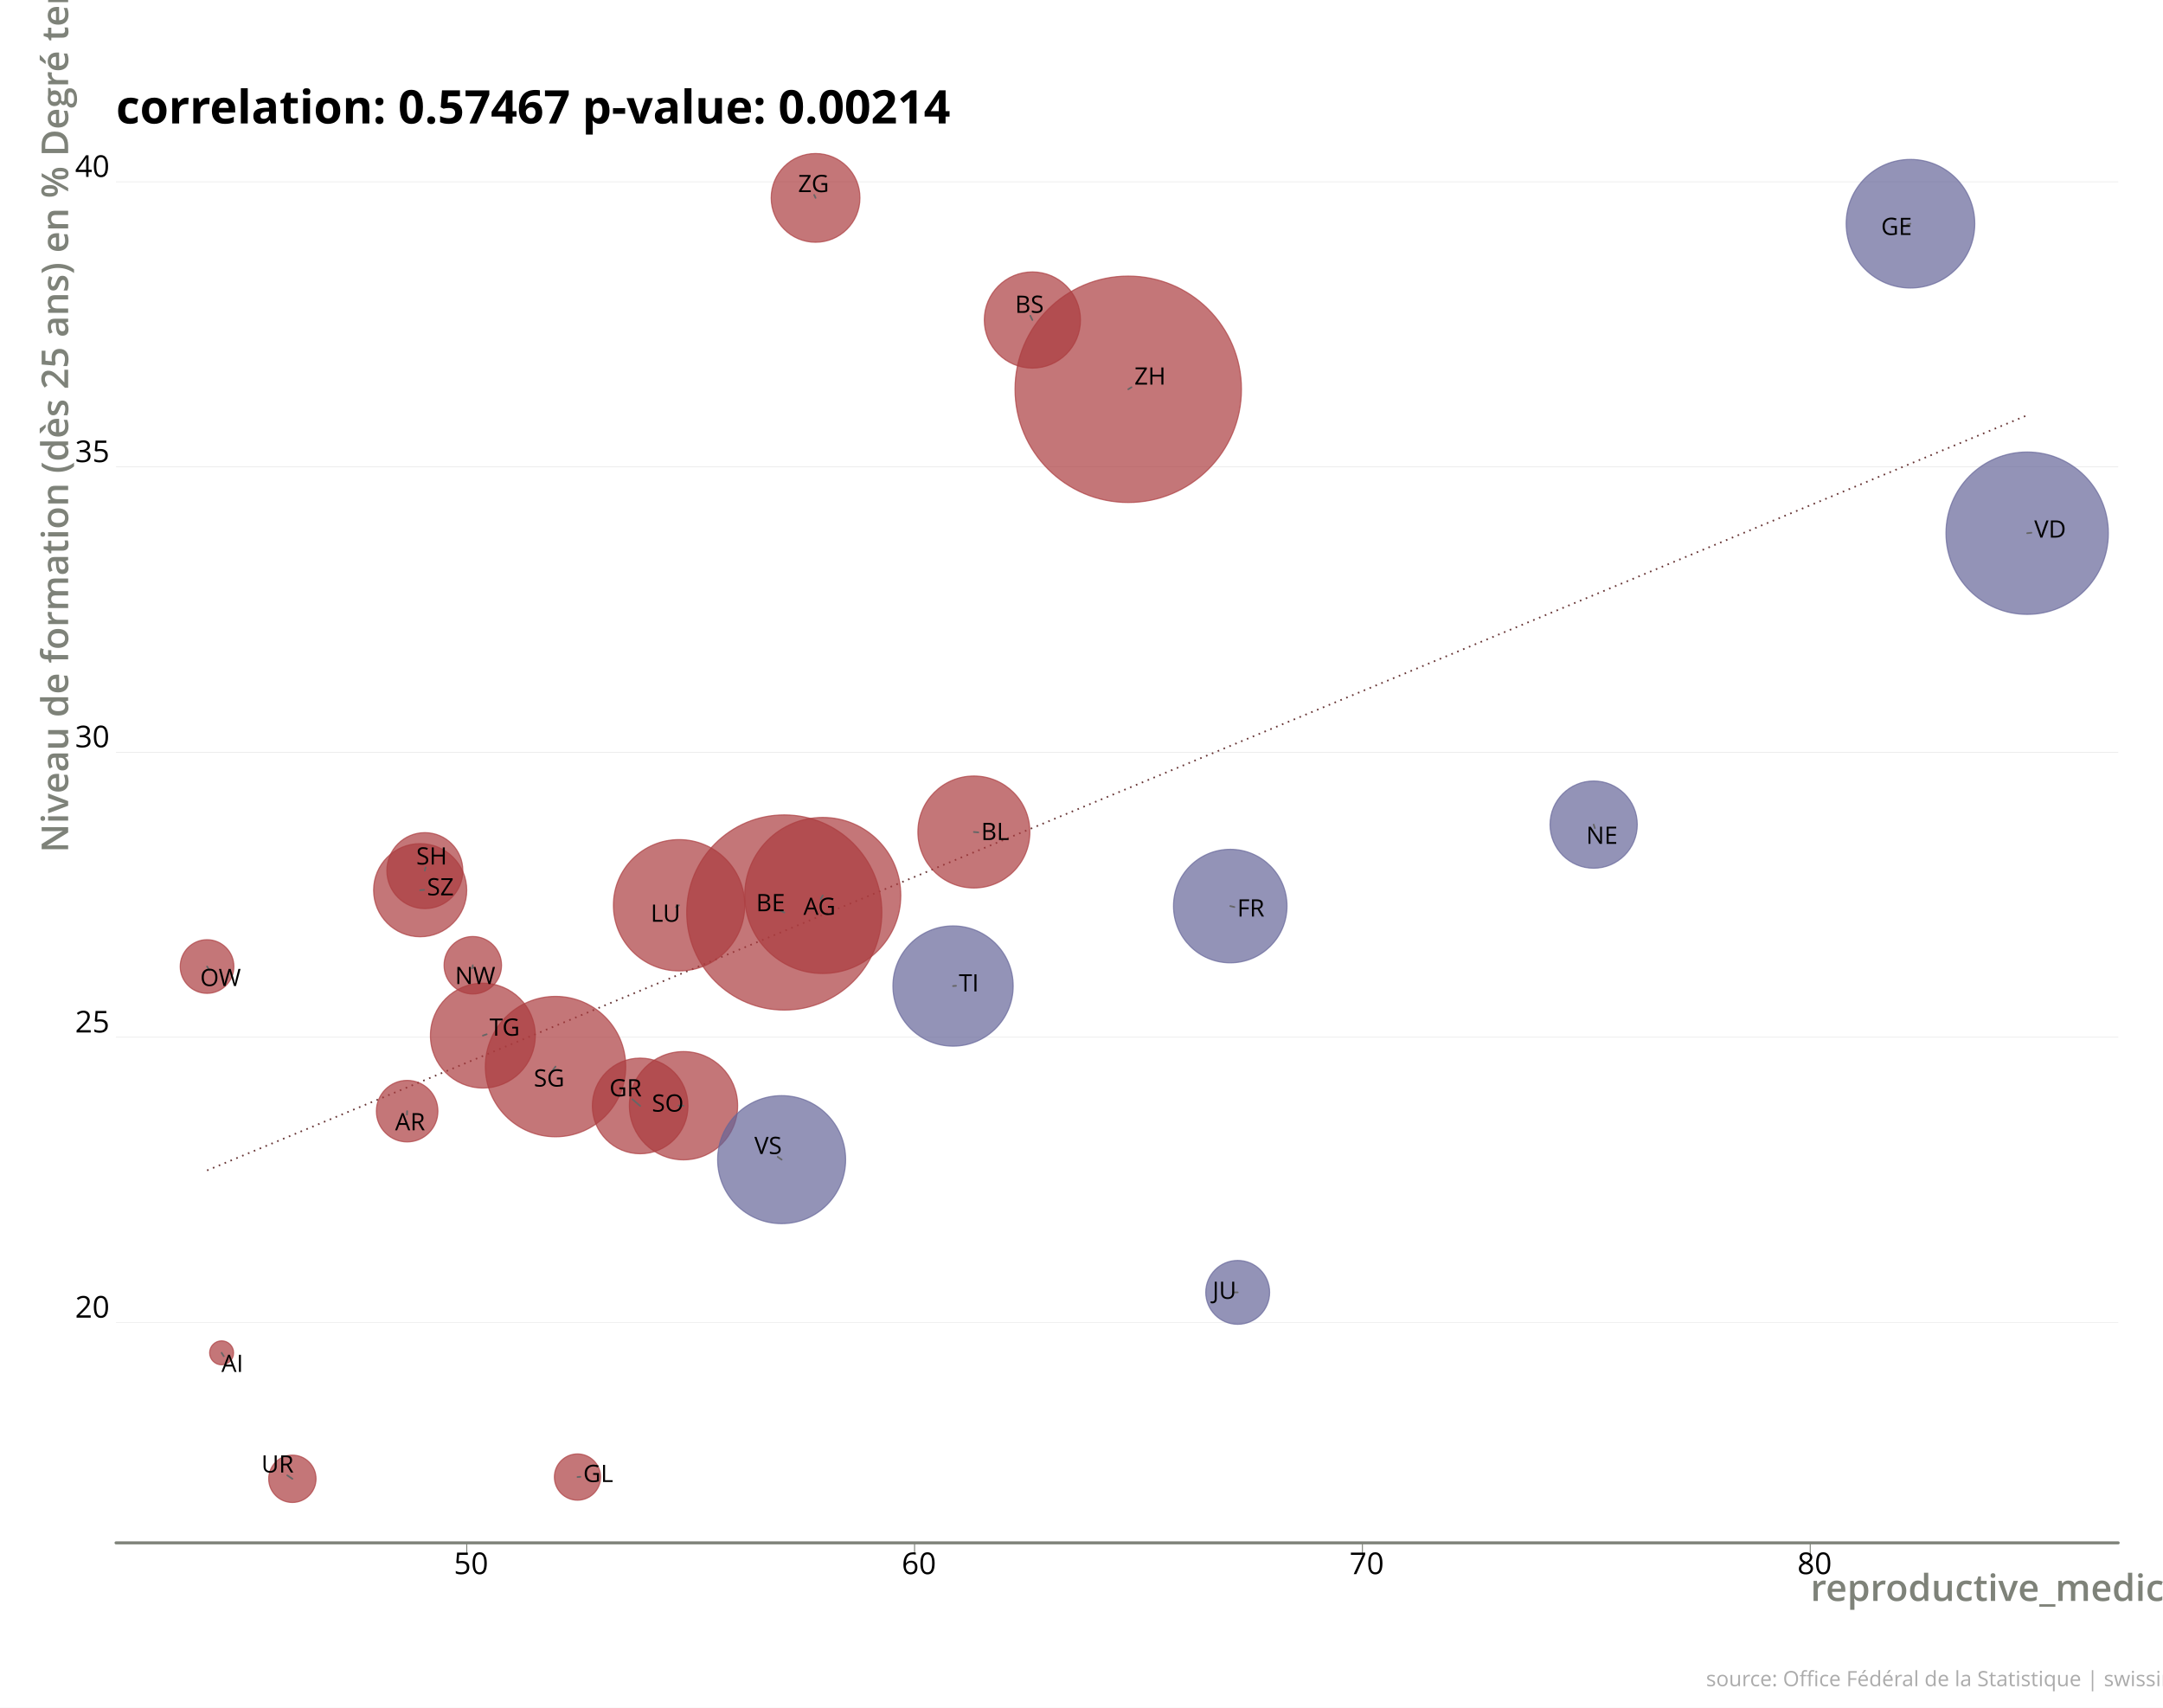
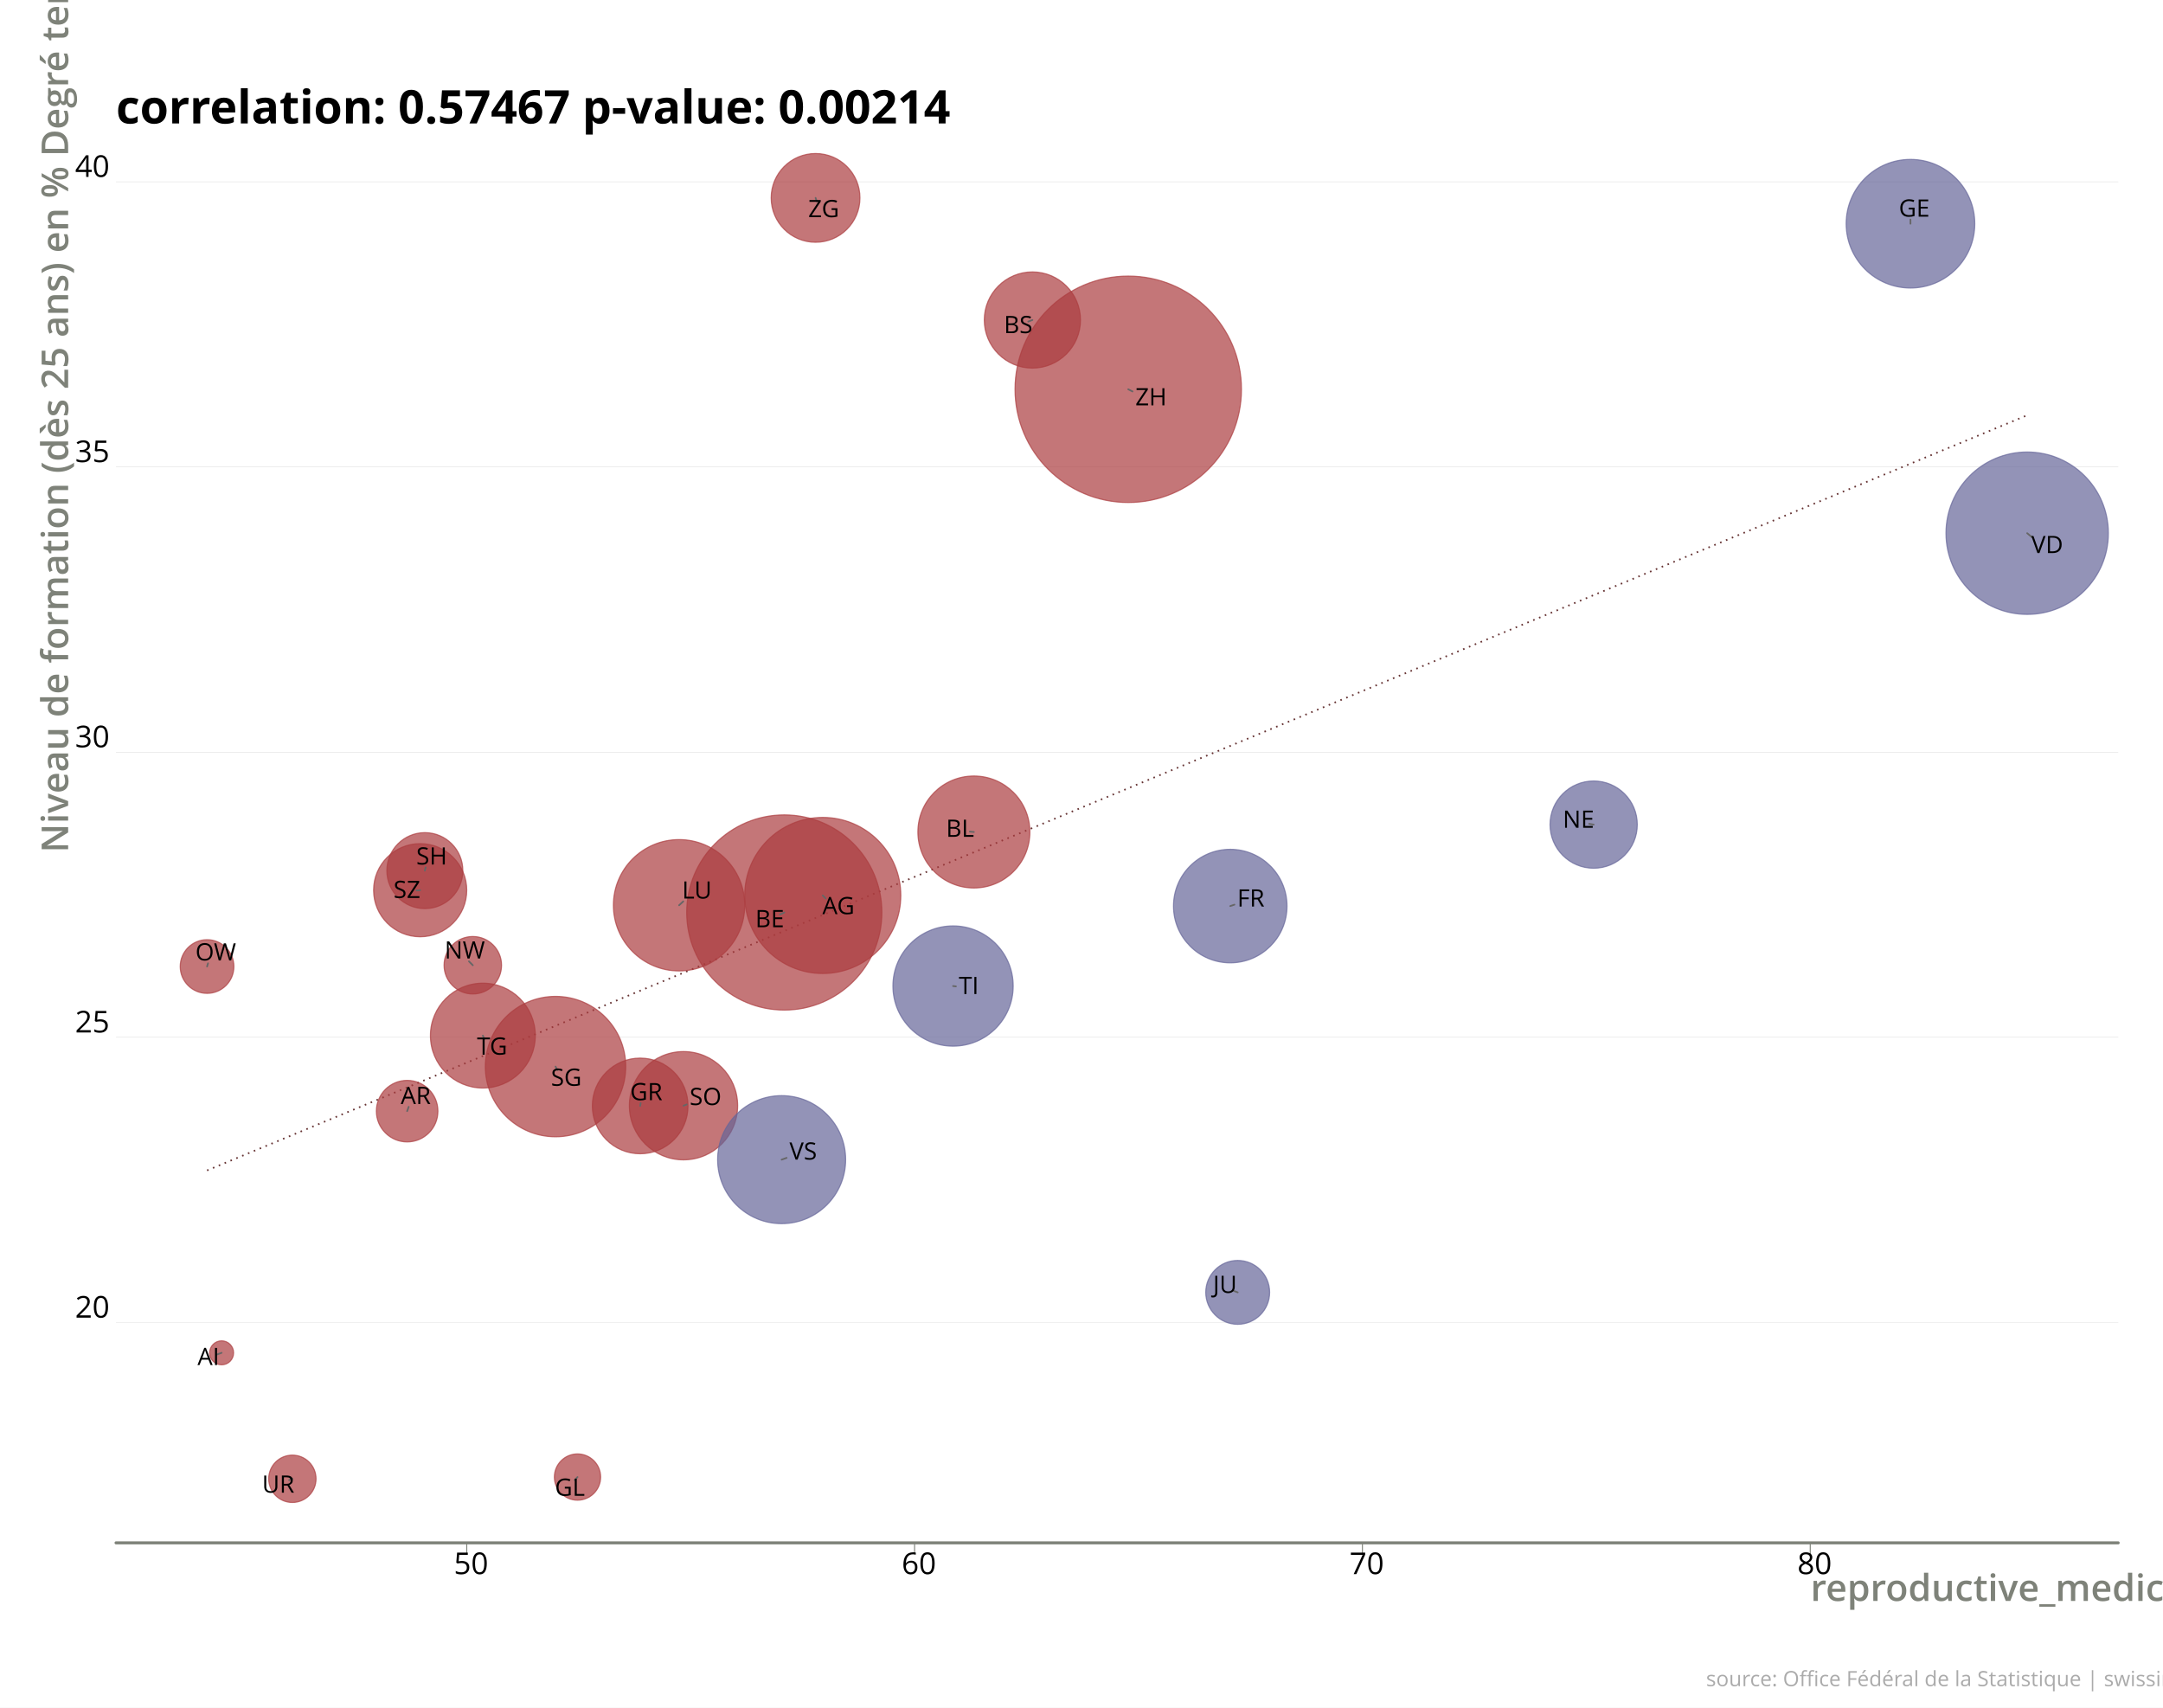
<svg xmlns="http://www.w3.org/2000/svg" viewBox="0 0 1368.00 1080.00">
  <defs>
    <style type="text/css">
    line, polyline, path, rect, circle {
      fill: none;
      stroke: #000000;
      stroke-linecap: round;
      stroke-linejoin: round;
      stroke-miterlimit: 10.00;
    }
  </style>
  </defs>
  <rect width="100%" height="100%" style="stroke: none; fill: #FFFFFF;" />
  <polyline points="73.40,836.36 1339.65,836.36 " style="stroke-width: 0.21; stroke: #D3D3D3;" />
  <polyline points="73.40,656.01 1339.65,656.01 " style="stroke-width: 0.21; stroke: #D3D3D3;" />
  <polyline points="73.40,475.66 1339.65,475.66 " style="stroke-width: 0.21; stroke: #D3D3D3;" />
  <polyline points="73.40,295.31 1339.65,295.31 " style="stroke-width: 0.21; stroke: #D3D3D3;" />
  <polyline points="73.40,114.96 1339.65,114.96 " style="stroke-width: 0.21; stroke: #D3D3D3;" />
  <polyline points="130.96,740.20 145.53,734.15 160.10,728.11 174.67,722.06 189.24,716.02 203.81,709.97 218.39,703.93 232.96,697.88 247.53,691.84 262.10,685.79 276.67,679.75 291.24,673.70 305.81,667.66 320.39,661.61 334.96,655.57 349.53,649.52 364.10,643.47 378.67,637.43 393.24,631.38 407.81,625.34 422.39,619.29 436.96,613.25 451.53,607.20 466.10,601.16 480.67,595.11 495.24,589.07 509.81,583.02 524.38,576.98 538.96,570.93 553.53,564.89 568.10,558.84 582.67,552.80 597.24,546.75 611.81,540.71 626.38,534.66 640.96,528.62 655.53,522.57 670.10,516.53 684.67,510.48 699.24,504.44 713.81,498.39 728.38,492.34 742.96,486.30 757.53,480.25 772.10,474.21 786.67,468.16 801.24,462.12 815.81,456.07 830.38,450.03 844.96,443.98 859.53,437.94 874.10,431.89 888.67,425.85 903.24,419.80 917.81,413.76 932.38,407.71 946.95,401.67 961.53,395.62 976.10,389.58 990.67,383.53 1005.24,377.49 1019.81,371.44 1034.38,365.40 1048.95,359.35 1063.53,353.31 1078.10,347.26 1092.67,341.22 1107.24,335.17 1121.81,329.12 1136.38,323.08 1150.95,317.03 1165.53,310.99 1180.10,304.94 1194.67,298.90 1209.24,292.85 1223.81,286.81 1238.38,280.76 1252.95,274.72 1267.53,268.67 1282.10,262.63 " style="stroke-width: 1.07; stroke: #663333; stroke-dasharray: 1,3; stroke-linecap: butt;" />
  <circle cx="520.36" cy="566.31" r="37.02pt" style="stroke-width: 0.71; stroke: #AB3D3F; stroke-opacity: 0.70; fill: #AB3D3F; fill-opacity: 0.70;" />
  <circle cx="140.16" cy="855.55" r="5.69pt" style="stroke-width: 0.71; stroke: #AB3D3F; stroke-opacity: 0.70; fill: #AB3D3F; fill-opacity: 0.70;" />
  <circle cx="257.50" cy="702.71" r="14.60pt" style="stroke-width: 0.71; stroke: #AB3D3F; stroke-opacity: 0.70; fill: #AB3D3F; fill-opacity: 0.70;" />
  <circle cx="496.03" cy="577.07" r="46.29pt" style="stroke-width: 0.71; stroke: #AB3D3F; stroke-opacity: 0.70; fill: #AB3D3F; fill-opacity: 0.70;" />
  <circle cx="615.94" cy="526.17" r="26.56pt" style="stroke-width: 0.71; stroke: #AB3D3F; stroke-opacity: 0.70; fill: #AB3D3F; fill-opacity: 0.70;" />
  <circle cx="652.94" cy="202.38" r="22.81pt" style="stroke-width: 0.71; stroke: #AB3D3F; stroke-opacity: 0.70; fill: #AB3D3F; fill-opacity: 0.70;" />
  <circle cx="778.08" cy="573.02" r="26.92pt" style="stroke-width: 0.71; stroke: #666699; stroke-opacity: 0.70; fill: #666699; fill-opacity: 0.70;" />
  <circle cx="1208.29" cy="141.48" r="30.50pt" style="stroke-width: 0.71; stroke: #666699; stroke-opacity: 0.70; fill: #666699; fill-opacity: 0.70;" />
  <circle cx="365.25" cy="934.12" r="10.97pt" style="stroke-width: 0.71; stroke: #AB3D3F; stroke-opacity: 0.70; fill: #AB3D3F; fill-opacity: 0.70;" />
  <circle cx="404.88" cy="699.41" r="22.69pt" style="stroke-width: 0.71; stroke: #AB3D3F; stroke-opacity: 0.70; fill: #AB3D3F; fill-opacity: 0.70;" />
  <circle cx="782.79" cy="817.32" r="15.15pt" style="stroke-width: 0.71; stroke: #666699; stroke-opacity: 0.70; fill: #666699; fill-opacity: 0.70;" />
  <circle cx="429.49" cy="572.51" r="31.15pt" style="stroke-width: 0.71; stroke: #AB3D3F; stroke-opacity: 0.70; fill: #AB3D3F; fill-opacity: 0.70;" />
  <circle cx="1007.92" cy="521.50" r="20.69pt" style="stroke-width: 0.71; stroke: #666699; stroke-opacity: 0.70; fill: #666699; fill-opacity: 0.70;" />
  <circle cx="299.03" cy="610.44" r="13.63pt" style="stroke-width: 0.71; stroke: #AB3D3F; stroke-opacity: 0.70; fill: #AB3D3F; fill-opacity: 0.70;" />
  <circle cx="130.96" cy="611.25" r="12.73pt" style="stroke-width: 0.71; stroke: #AB3D3F; stroke-opacity: 0.70; fill: #AB3D3F; fill-opacity: 0.70;" />
  <circle cx="351.35" cy="674.53" r="33.30pt" style="stroke-width: 0.71; stroke: #AB3D3F; stroke-opacity: 0.70; fill: #AB3D3F; fill-opacity: 0.70;" />
  <circle cx="268.70" cy="550.60" r="18.02pt" style="stroke-width: 0.71; stroke: #AB3D3F; stroke-opacity: 0.70; fill: #AB3D3F; fill-opacity: 0.70;" />
  <circle cx="432.29" cy="699.27" r="25.68pt" style="stroke-width: 0.71; stroke: #AB3D3F; stroke-opacity: 0.70; fill: #AB3D3F; fill-opacity: 0.70;" />
  <circle cx="265.74" cy="562.98" r="22.09pt" style="stroke-width: 0.71; stroke: #AB3D3F; stroke-opacity: 0.70; fill: #AB3D3F; fill-opacity: 0.70;" />
  <circle cx="305.39" cy="654.94" r="24.87pt" style="stroke-width: 0.71; stroke: #AB3D3F; stroke-opacity: 0.70; fill: #AB3D3F; fill-opacity: 0.70;" />
  <circle cx="602.77" cy="623.59" r="28.52pt" style="stroke-width: 0.71; stroke: #666699; stroke-opacity: 0.70; fill: #666699; fill-opacity: 0.70;" />
  <circle cx="184.91" cy="935.22" r="11.23pt" style="stroke-width: 0.71; stroke: #AB3D3F; stroke-opacity: 0.70; fill: #AB3D3F; fill-opacity: 0.70;" />
  <circle cx="1282.10" cy="337.21" r="38.51pt" style="stroke-width: 0.71; stroke: #666699; stroke-opacity: 0.70; fill: #666699; fill-opacity: 0.70;" />
  <circle cx="494.35" cy="733.38" r="30.36pt" style="stroke-width: 0.71; stroke: #666699; stroke-opacity: 0.70; fill: #666699; fill-opacity: 0.70;" />
  <circle cx="515.81" cy="125.15" r="21.05pt" style="stroke-width: 0.71; stroke: #AB3D3F; stroke-opacity: 0.70; fill: #AB3D3F; fill-opacity: 0.70;" />
  <circle cx="713.57" cy="246.19" r="53.70pt" style="stroke-width: 0.71; stroke: #AB3D3F; stroke-opacity: 0.70; fill: #AB3D3F; fill-opacity: 0.70;" />
-   <line x1="519.07" y1="568.67" x2="520.36" y2="566.31" style="stroke-width: 1.07; stroke: #666666;" />
-   <text x="508.11" y="578.59" style="font-size: 11.38pt; font-family: Open Sans;">AG</text>
-   <line x1="141.52" y1="857.70" x2="140.16" y2="855.55" style="stroke-width: 1.07; stroke: #666666;" />
-   <text x="140.02" y="867.63" style="font-size: 11.38pt; font-family: Open Sans;">AI</text>
-   <line x1="257.37" y1="704.90" x2="257.50" y2="702.71" style="stroke-width: 1.07; stroke: #666666;" />
-   <text x="249.88" y="714.83" style="font-size: 11.38pt; font-family: Open Sans;">AR</text>
-   <line x1="493.73" y1="576.05" x2="496.03" y2="577.07" style="stroke-width: 1.07; stroke: #666666;" />
-   <text x="478.22" y="576.28" style="font-size: 11.38pt; font-family: Open Sans;">BE</text>
-   <line x1="618.72" y1="526.42" x2="615.94" y2="526.17" style="stroke-width: 1.07; stroke: #666666;" />
-   <text x="620.52" y="531.22" style="font-size: 11.38pt; font-family: Open Sans;">BL</text>
-   <line x1="651.62" y1="199.64" x2="652.94" y2="202.38" style="stroke-width: 1.07; stroke: #666666;" />
-   <text x="641.99" y="197.84" style="font-size: 11.38pt; font-family: Open Sans;">BS</text>
-   <line x1="780.70" y1="573.63" x2="778.08" y2="573.02" style="stroke-width: 1.07; stroke: #666666;" />
-   <text x="782.50" y="579.62" style="font-size: 11.38pt; font-family: Open Sans;">FR</text>
-   <line x1="1206.15" y1="142.06" x2="1208.29" y2="141.48" style="stroke-width: 1.07; stroke: #666666;" />
-   <text x="1189.73" y="148.60" style="font-size: 11.38pt; font-family: Open Sans;">GE</text>
-   <line x1="367.08" y1="933.96" x2="365.25" y2="934.12" style="stroke-width: 1.07; stroke: #666666;" />
-   <text x="368.88" y="937.25" style="font-size: 11.38pt; font-family: Open Sans;">GL</text>
-   <line x1="399.93" y1="695.16" x2="404.88" y2="699.41" style="stroke-width: 1.07; stroke: #666666;" />
-   <text x="385.44" y="693.36" style="font-size: 11.38pt; font-family: Open Sans;">GR</text>
-   <line x1="779.98" y1="817.33" x2="782.79" y2="817.32" style="stroke-width: 1.07; stroke: #666666;" />
-   <text x="766.86" y="821.40" style="font-size: 11.38pt; font-family: Open Sans;">JU</text>
-   <line x1="427.53" y1="573.65" x2="429.49" y2="572.51" style="stroke-width: 1.07; stroke: #666666;" />
-   <text x="411.53" y="582.92" style="font-size: 11.38pt; font-family: Open Sans;">LU</text>
-   <line x1="1008.68" y1="523.74" x2="1007.92" y2="521.50" style="stroke-width: 1.07; stroke: #666666;" />
-   <text x="1003.21" y="533.66" style="font-size: 11.38pt; font-family: Open Sans;">NE</text>
-   <line x1="298.61" y1="612.41" x2="299.03" y2="610.44" style="stroke-width: 1.07; stroke: #666666;" />
-   <text x="287.79" y="622.34" style="font-size: 11.38pt; font-family: Open Sans;">NW</text>
-   <line x1="132.52" y1="613.66" x2="130.96" y2="611.25" style="stroke-width: 1.07; stroke: #666666;" />
-   <text x="126.62" y="623.59" style="font-size: 11.38pt; font-family: Open Sans;">OW</text>
-   <line x1="349.31" y1="677.22" x2="351.35" y2="674.53" style="stroke-width: 1.07; stroke: #666666;" />
-   <text x="337.61" y="687.15" style="font-size: 11.38pt; font-family: Open Sans;">SG</text>
+   <line x1="522.21" y1="568.22" x2="520.36" y2="566.31" style="stroke-width: 1.07; stroke: #666666;" />
+   <text x="520.11" y="578.15" style="font-size: 11.38pt; font-family: Open Sans;">AG</text>
+   <line x1="137.08" y1="856.68" x2="140.16" y2="855.55" style="stroke-width: 1.07; stroke: #666666;" />
+   <text x="124.90" y="863.30" style="font-size: 11.38pt; font-family: Open Sans;">AI</text>
+   <line x1="258.48" y1="699.98" x2="257.50" y2="702.71" style="stroke-width: 1.07; stroke: #666666;" />
+   <text x="253.46" y="698.18" style="font-size: 11.38pt; font-family: Open Sans;">AR</text>
+   <line x1="493.20" y1="578.36" x2="496.03" y2="577.07" style="stroke-width: 1.07; stroke: #666666;" />
+   <text x="477.69" y="586.37" style="font-size: 11.38pt; font-family: Open Sans;">BE</text>
+   <line x1="613.41" y1="525.93" x2="615.94" y2="526.17" style="stroke-width: 1.07; stroke: #666666;" />
+   <text x="598.33" y="529.21" style="font-size: 11.38pt; font-family: Open Sans;">BL</text>
+   <line x1="650.33" y1="203.36" x2="652.94" y2="202.38" style="stroke-width: 1.07; stroke: #666666;" />
+   <text x="634.91" y="210.68" style="font-size: 11.38pt; font-family: Open Sans;">BS</text>
+   <line x1="780.72" y1="572.11" x2="778.08" y2="573.02" style="stroke-width: 1.07; stroke: #666666;" />
+   <text x="782.52" y="573.32" style="font-size: 11.38pt; font-family: Open Sans;">FR</text>
+   <line x1="1208.28" y1="138.80" x2="1208.29" y2="141.48" style="stroke-width: 1.07; stroke: #666666;" />
+   <text x="1200.94" y="137.00" style="font-size: 11.38pt; font-family: Open Sans;">GE</text>
+   <line x1="363.48" y1="936.04" x2="365.25" y2="934.12" style="stroke-width: 1.07; stroke: #666666;" />
+   <text x="350.98" y="945.96" style="font-size: 11.38pt; font-family: Open Sans;">GL</text>
+   <line x1="405.19" y1="697.60" x2="404.88" y2="699.41" style="stroke-width: 1.07; stroke: #666666;" />
+   <text x="398.54" y="695.80" style="font-size: 11.38pt; font-family: Open Sans;">GR</text>
+   <line x1="780.33" y1="816.40" x2="782.79" y2="817.32" style="stroke-width: 1.07; stroke: #666666;" />
+   <text x="767.20" y="817.67" style="font-size: 11.38pt; font-family: Open Sans;">JU</text>
+   <line x1="432.13" y1="570.06" x2="429.49" y2="572.51" style="stroke-width: 1.07; stroke: #666666;" />
+   <text x="431.38" y="568.26" style="font-size: 11.38pt; font-family: Open Sans;">LU</text>
+   <line x1="1005.08" y1="521.01" x2="1007.92" y2="521.50" style="stroke-width: 1.07; stroke: #666666;" />
+   <text x="988.37" y="523.47" style="font-size: 11.38pt; font-family: Open Sans;">NE</text>
+   <line x1="296.60" y1="608.00" x2="299.03" y2="610.44" style="stroke-width: 1.07; stroke: #666666;" />
+   <text x="281.19" y="606.20" style="font-size: 11.38pt; font-family: Open Sans;">NW</text>
+   <line x1="131.56" y1="609.21" x2="130.96" y2="611.25" style="stroke-width: 1.07; stroke: #666666;" />
+   <text x="123.59" y="607.41" style="font-size: 11.38pt; font-family: Open Sans;">OW</text>
+   <line x1="352.56" y1="676.77" x2="351.35" y2="674.53" style="stroke-width: 1.07; stroke: #666666;" />
+   <text x="348.47" y="686.69" style="font-size: 11.38pt; font-family: Open Sans;">SG</text>
  <line x1="269.19" y1="548.54" x2="268.70" y2="550.60" style="stroke-width: 1.07; stroke: #666666;" />
  <text x="263.26" y="546.74" style="font-size: 11.38pt; font-family: Open Sans;">SH</text>
-   <line x1="429.20" y1="699.19" x2="432.29" y2="699.27" style="stroke-width: 1.07; stroke: #666666;" />
-   <text x="412.29" y="703.02" style="font-size: 11.38pt; font-family: Open Sans;">SO</text>
-   <line x1="268.25" y1="562.79" x2="265.74" y2="562.98" style="stroke-width: 1.07; stroke: #666666;" />
-   <text x="270.05" y="566.25" style="font-size: 11.38pt; font-family: Open Sans;">SZ</text>
-   <line x1="307.80" y1="654.10" x2="305.39" y2="654.94" style="stroke-width: 1.07; stroke: #666666;" />
-   <text x="309.60" y="655.00" style="font-size: 11.38pt; font-family: Open Sans;">TG</text>
-   <line x1="604.62" y1="623.44" x2="602.77" y2="623.59" style="stroke-width: 1.07; stroke: #666666;" />
-   <text x="606.42" y="627.00" style="font-size: 11.38pt; font-family: Open Sans;">TI</text>
-   <line x1="181.68" y1="933.05" x2="184.91" y2="935.22" style="stroke-width: 1.07; stroke: #666666;" />
-   <text x="165.32" y="931.25" style="font-size: 11.38pt; font-family: Open Sans;">UR</text>
-   <line x1="1284.78" y1="336.92" x2="1282.10" y2="337.21" style="stroke-width: 1.07; stroke: #666666;" />
-   <text x="1286.58" y="339.98" style="font-size: 11.38pt; font-family: Open Sans;">VD</text>
-   <line x1="491.87" y1="731.62" x2="494.35" y2="733.38" style="stroke-width: 1.07; stroke: #666666;" />
-   <text x="477.11" y="729.82" style="font-size: 11.38pt; font-family: Open Sans;">VS</text>
-   <line x1="514.93" y1="123.29" x2="515.81" y2="125.15" style="stroke-width: 1.07; stroke: #666666;" />
-   <text x="504.75" y="121.49" style="font-size: 11.38pt; font-family: Open Sans;">ZG</text>
-   <line x1="715.62" y1="244.91" x2="713.57" y2="246.19" style="stroke-width: 1.07; stroke: #666666;" />
-   <text x="717.42" y="243.22" style="font-size: 11.38pt; font-family: Open Sans;">ZH</text>
+   <line x1="434.36" y1="698.46" x2="432.29" y2="699.27" style="stroke-width: 1.07; stroke: #666666;" />
+   <text x="436.16" y="698.86" style="font-size: 11.38pt; font-family: Open Sans;">SO</text>
+   <line x1="263.42" y1="563.17" x2="265.74" y2="562.98" style="stroke-width: 1.07; stroke: #666666;" />
+   <text x="248.88" y="567.90" style="font-size: 11.38pt; font-family: Open Sans;">SZ</text>
+   <line x1="306.35" y1="657.08" x2="305.39" y2="654.94" style="stroke-width: 1.07; stroke: #666666;" />
+   <text x="301.67" y="667.00" style="font-size: 11.38pt; font-family: Open Sans;">TG</text>
+   <line x1="604.58" y1="623.81" x2="602.77" y2="623.59" style="stroke-width: 1.07; stroke: #666666;" />
+   <text x="606.38" y="628.66" style="font-size: 11.38pt; font-family: Open Sans;">TI</text>
+   <line x1="182.87" y1="936.06" x2="184.91" y2="935.22" style="stroke-width: 1.07; stroke: #666666;" />
+   <text x="165.75" y="943.99" style="font-size: 11.38pt; font-family: Open Sans;">UR</text>
+   <line x1="1285.26" y1="339.86" x2="1282.10" y2="337.21" style="stroke-width: 1.07; stroke: #666666;" />
+   <text x="1284.73" y="349.78" style="font-size: 11.38pt; font-family: Open Sans;">VD</text>
+   <line x1="497.50" y1="732.26" x2="494.35" y2="733.38" style="stroke-width: 1.07; stroke: #666666;" />
+   <text x="499.30" y="733.35" style="font-size: 11.38pt; font-family: Open Sans;">VS</text>
+   <line x1="516.58" y1="127.43" x2="515.81" y2="125.15" style="stroke-width: 1.07; stroke: #666666;" />
+   <text x="511.17" y="137.35" style="font-size: 11.38pt; font-family: Open Sans;">ZG</text>
+   <line x1="716.25" y1="247.56" x2="713.57" y2="246.19" style="stroke-width: 1.07; stroke: #666666;" />
+   <text x="718.05" y="256.33" style="font-size: 11.38pt; font-family: Open Sans;">ZH</text>
  <text x="47.49" y="833.30" style="font-size: 14.30pt; font-family: Open Sans;">20</text>
  <text x="47.49" y="652.95" style="font-size: 14.30pt; font-family: Open Sans;">25</text>
  <text x="47.49" y="472.60" style="font-size: 14.30pt; font-family: Open Sans;">30</text>
  <text x="47.49" y="292.25" style="font-size: 14.30pt; font-family: Open Sans;">35</text>
  <text x="47.49" y="111.90" style="font-size: 14.30pt; font-family: Open Sans;">40</text>
  <polyline points="73.40,975.73 1339.65,975.73 " style="stroke-width: 1.92; stroke: #7E8279;" />
  <polyline points="295.20,983.10 295.20,975.73 " style="stroke-width: 0.64; stroke: #7E8279; stroke-linecap: butt;" />
  <polyline points="578.43,983.10 578.43,975.73 " style="stroke-width: 0.64; stroke: #7E8279; stroke-linecap: butt;" />
  <polyline points="861.67,983.10 861.67,975.73 " style="stroke-width: 0.64; stroke: #7E8279; stroke-linecap: butt;" />
  <polyline points="1144.90,983.10 1144.90,975.73 " style="stroke-width: 0.64; stroke: #7E8279; stroke-linecap: butt;" />
  <text x="287.02" y="995.50" style="font-size: 14.30pt; font-family: Open Sans;">50</text>
  <text x="570.26" y="995.50" style="font-size: 14.30pt; font-family: Open Sans;">60</text>
  <text x="853.49" y="995.50" style="font-size: 14.30pt; font-family: Open Sans;">70</text>
  <text x="1136.73" y="995.50" style="font-size: 14.30pt; font-family: Open Sans;">80</text>
  <text x="1145.06" y="1012.45" style="font-size: 17.60pt; fill: #7E8279; font-family: Open Sans Semibold;">reproductive_medicine</text>
  <text transform="translate(43.10,539.28) rotate(-90)" style="font-size: 17.60pt; fill: #7E8279; font-family: Open Sans Semibold;">Niveau de formation (dès 25 ans) en % Degré tertiaire</text>
  <text x="73.40" y="78.07" style="font-size: 22.00pt; font-weight: bold; font-family: Open Sans;">correlation: 0.57467   p-value: 0.00214</text>
  <text x="1079.01" y="1066.38" style="font-size: 10.00pt; fill: #737373; fill-opacity: 0.60; font-family: Open Sans;">source: Office Fédéral de la Statistique | swissinfo.ch </text>
</svg>
